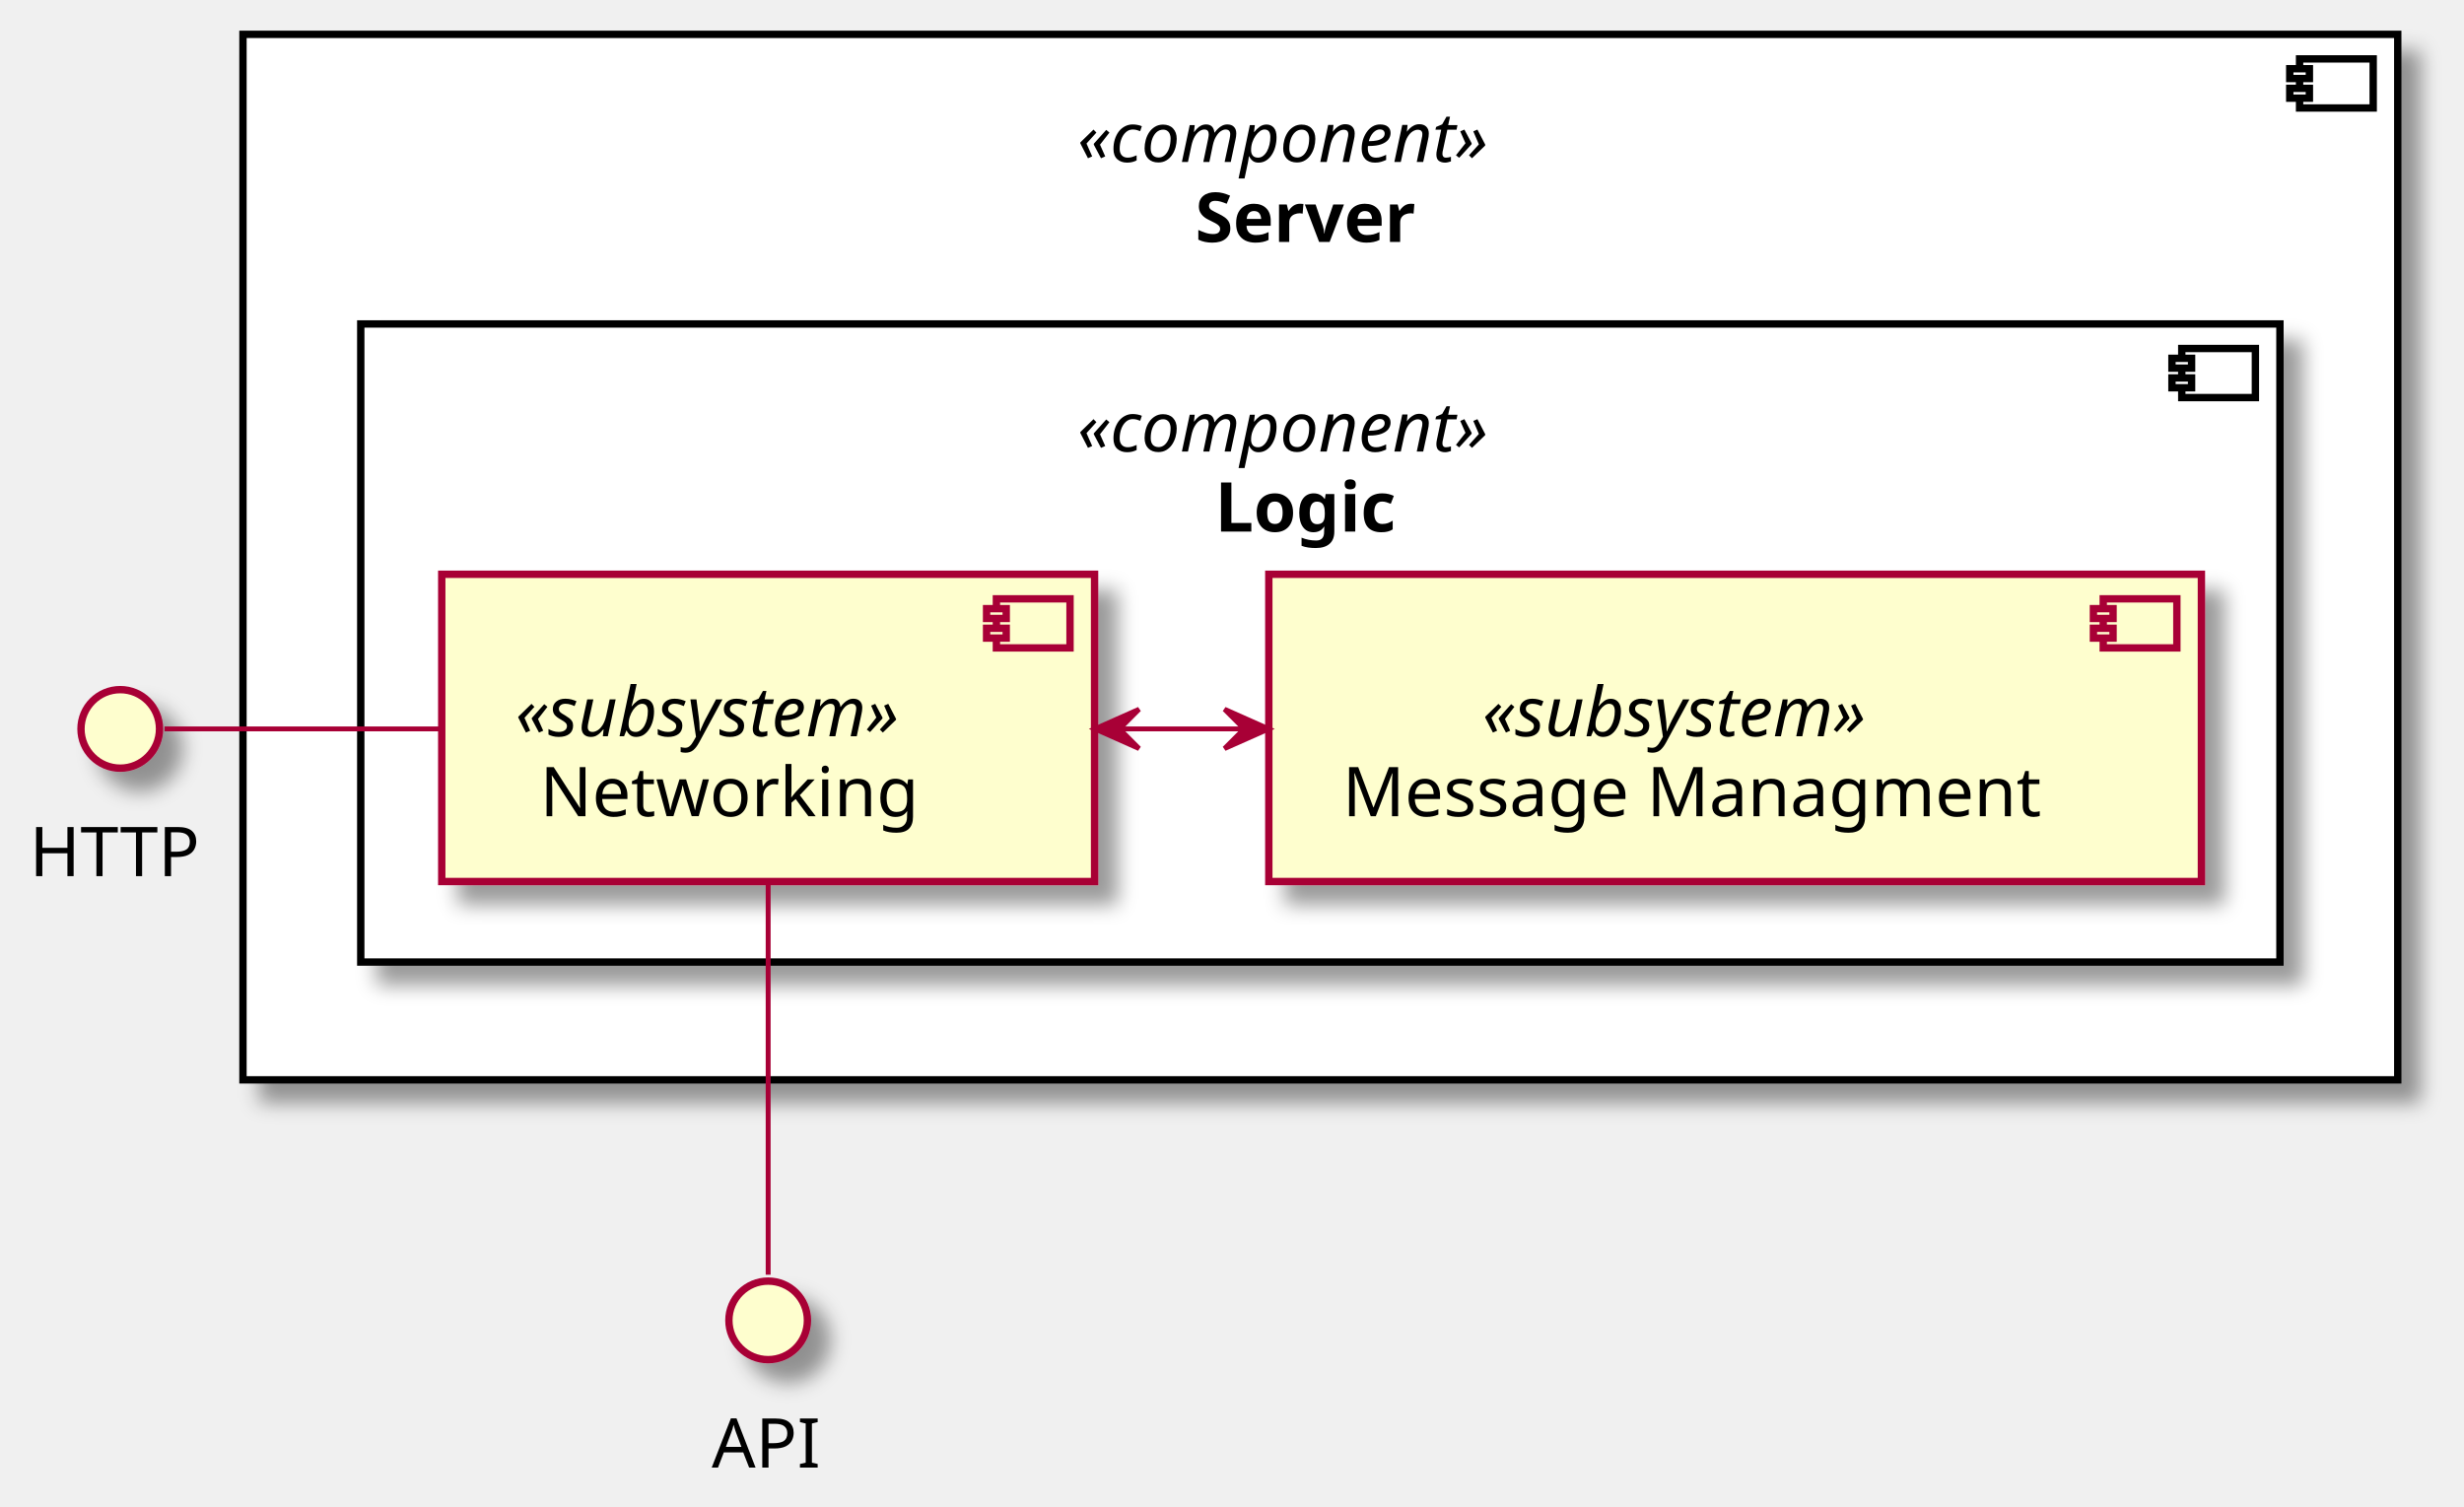
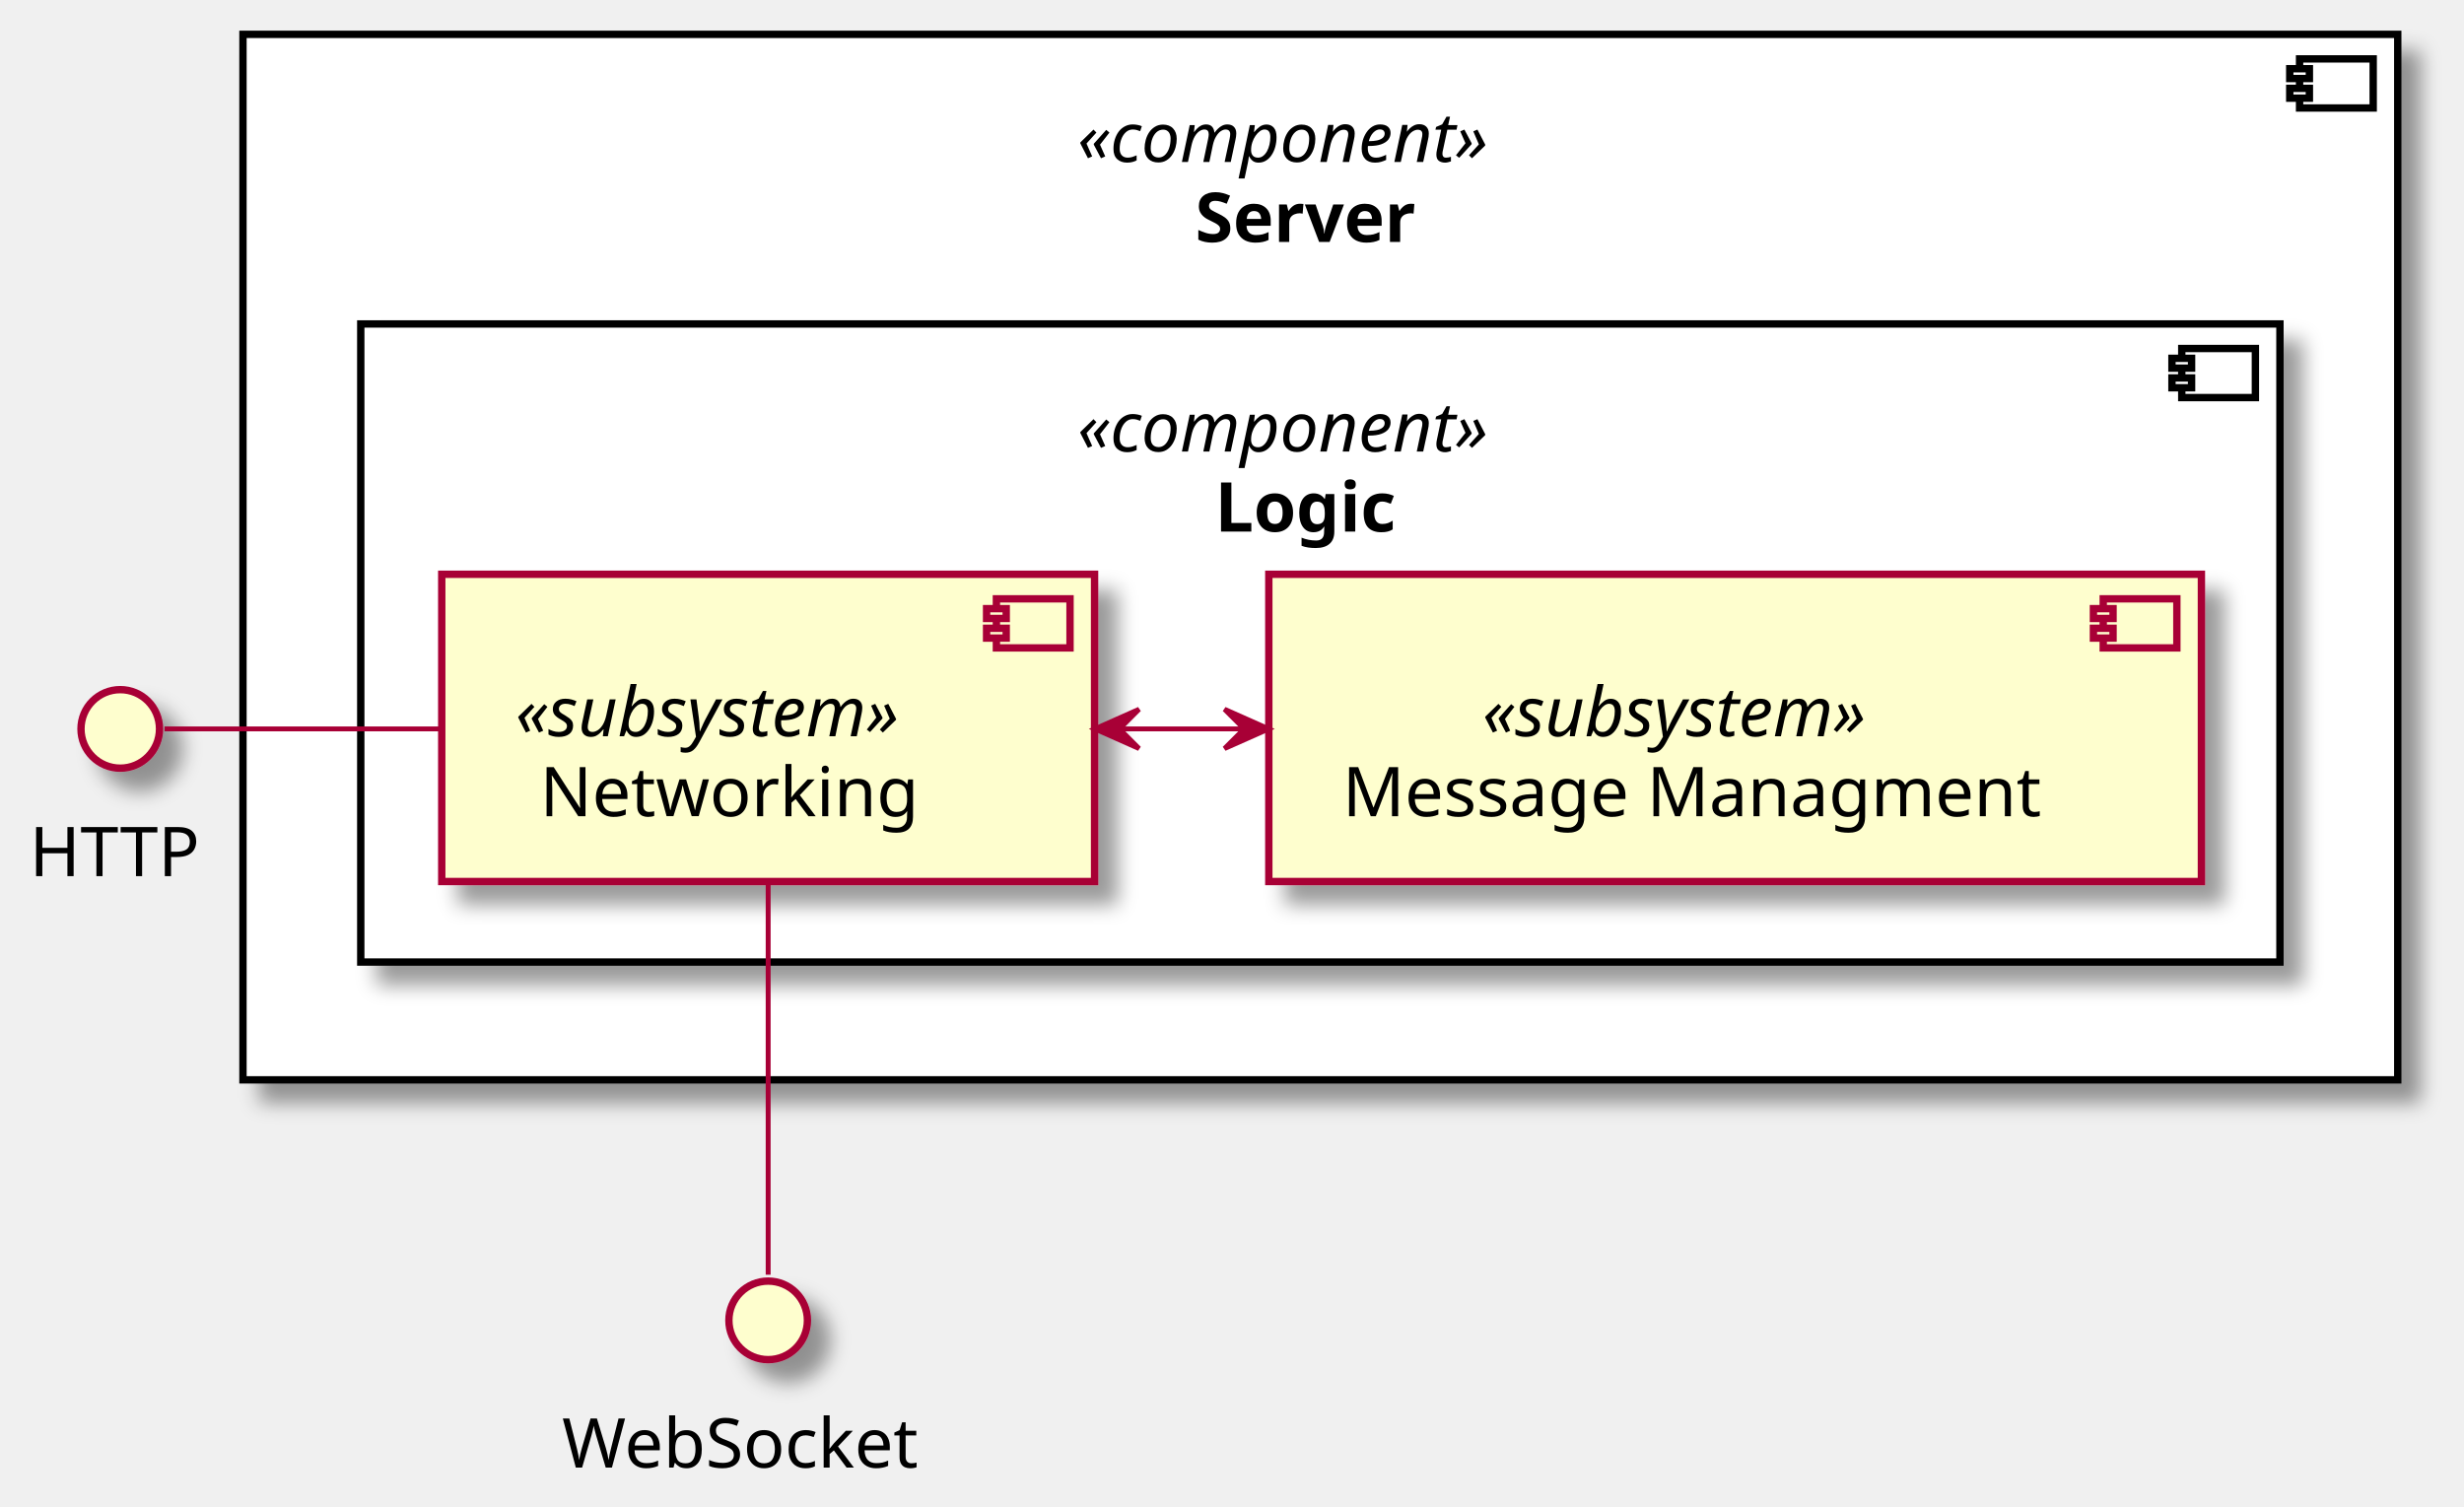
<svg xmlns="http://www.w3.org/2000/svg" contentScriptType="application/ecmascript" contentStyleType="text/css" height="307px" preserveAspectRatio="none" style="width:502px;height:307px;" version="1.1" viewBox="0 0 502 307" width="502px" zoomAndPan="magnify">
  <defs>
-     <filter height="300%" id="f1xas8do4l7qlm" width="300%" x="-1" y="-1">
+     <filter height="300%" id="f6r6j61kf8f5v" width="300%" x="-1" y="-1">
      <feGaussianBlur result="blurOut" stdDeviation="2.0" />
      <feColorMatrix in="blurOut" result="blurOut2" type="matrix" values="0 0 0 0 0 0 0 0 0 0 0 0 0 0 0 0 0 0 .4 0" />
      <feOffset dx="4.0" dy="4.0" in="blurOut2" result="blurOut3" />
      <feBlend in="SourceGraphic" in2="blurOut3" mode="normal" />
    </filter>
  </defs>
  <g>
-     <rect fill="#FFFFFF" filter="url(#f1xas8do4l7qlm)" height="213" style="stroke: #000000; stroke-width: 1.5;" width="439" x="49.5" y="7" />
+     <rect fill="#FFFFFF" filter="url(#f6r6j61kf8f5v)" height="213" style="stroke: #000000; stroke-width: 1.5;" width="439" x="49.5" y="7" />
    <rect fill="#FFFFFF" height="10" style="stroke: #000000; stroke-width: 1.5;" width="15" x="468.5" y="12" />
    <rect fill="#FFFFFF" height="2" style="stroke: #000000; stroke-width: 1.5;" width="4" x="466.5" y="14" />
    <rect fill="#FFFFFF" height="2" style="stroke: #000000; stroke-width: 1.5;" width="4" x="466.5" y="18" />
    <text fill="#000000" font-family="sans-serif" font-size="14" font-style="italic" lengthAdjust="spacingAndGlyphs" textLength="99" x="219.5" y="32.995">«component»</text>
    <text fill="#000000" font-family="sans-serif" font-size="14" font-weight="bold" lengthAdjust="spacingAndGlyphs" textLength="51" x="243.5" y="49.292">Server</text>
-     <rect fill="#FFFFFF" filter="url(#f1xas8do4l7qlm)" height="130" style="stroke: #000000; stroke-width: 1.5;" width="391" x="73.5" y="66" />
+     <rect fill="#FFFFFF" filter="url(#f6r6j61kf8f5v)" height="130" style="stroke: #000000; stroke-width: 1.5;" width="391" x="73.5" y="66" />
    <rect fill="#FFFFFF" height="10" style="stroke: #000000; stroke-width: 1.5;" width="15" x="444.5" y="71" />
    <rect fill="#FFFFFF" height="2" style="stroke: #000000; stroke-width: 1.5;" width="4" x="442.5" y="73" />
    <rect fill="#FFFFFF" height="2" style="stroke: #000000; stroke-width: 1.5;" width="4" x="442.5" y="77" />
    <text fill="#000000" font-family="sans-serif" font-size="14" font-style="italic" lengthAdjust="spacingAndGlyphs" textLength="99" x="219.5" y="91.995">«component»</text>
    <text fill="#000000" font-family="sans-serif" font-size="14" font-weight="bold" lengthAdjust="spacingAndGlyphs" textLength="43" x="247.5" y="108.292">Logic</text>
-     <rect fill="#FEFECE" filter="url(#f1xas8do4l7qlm)" height="62.594" style="stroke: #A80036; stroke-width: 1.5;" width="133" x="90" y="117" />
+     <rect fill="#FEFECE" filter="url(#f6r6j61kf8f5v)" height="62.594" style="stroke: #A80036; stroke-width: 1.5;" width="133" x="90" y="117" />
    <rect fill="#FEFECE" height="10" style="stroke: #A80036; stroke-width: 1.5;" width="15" x="203" y="122" />
    <rect fill="#FEFECE" height="2" style="stroke: #A80036; stroke-width: 1.5;" width="4" x="201" y="124" />
    <rect fill="#FEFECE" height="2" style="stroke: #A80036; stroke-width: 1.5;" width="4" x="201" y="128" />
    <text fill="#000000" font-family="sans-serif" font-size="14" font-style="italic" lengthAdjust="spacingAndGlyphs" textLength="93" x="105" y="149.995">«subsystem»</text>
    <text fill="#000000" font-family="sans-serif" font-size="14" lengthAdjust="spacingAndGlyphs" textLength="83" x="110" y="166.292">Networking</text>
-     <rect fill="#FEFECE" filter="url(#f1xas8do4l7qlm)" height="62.594" style="stroke: #A80036; stroke-width: 1.5;" width="190" x="258.5" y="117" />
+     <rect fill="#FEFECE" filter="url(#f6r6j61kf8f5v)" height="62.594" style="stroke: #A80036; stroke-width: 1.5;" width="190" x="258.5" y="117" />
    <rect fill="#FEFECE" height="10" style="stroke: #A80036; stroke-width: 1.5;" width="15" x="428.5" y="122" />
    <rect fill="#FEFECE" height="2" style="stroke: #A80036; stroke-width: 1.5;" width="4" x="426.5" y="124" />
    <rect fill="#FEFECE" height="2" style="stroke: #A80036; stroke-width: 1.5;" width="4" x="426.5" y="128" />
    <text fill="#000000" font-family="sans-serif" font-size="14" font-style="italic" lengthAdjust="spacingAndGlyphs" textLength="93" x="302" y="149.995">«subsystem»</text>
    <text fill="#000000" font-family="sans-serif" font-size="14" lengthAdjust="spacingAndGlyphs" textLength="150" x="273.5" y="166.292">Message Managment</text>
-     <ellipse cx="24.5" cy="148.5" fill="#FEFECE" filter="url(#f1xas8do4l7qlm)" rx="8" ry="8" style="stroke: #A80036; stroke-width: 1.5;" />
+     <ellipse cx="24.5" cy="148.5" fill="#FEFECE" filter="url(#f6r6j61kf8f5v)" rx="8" ry="8" style="stroke: #A80036; stroke-width: 1.5;" />
    <text fill="#000000" font-family="sans-serif" font-size="14" lengthAdjust="spacingAndGlyphs" textLength="37" x="6" y="178.495">HTTP</text>
-     <ellipse cx="156.5" cy="269" fill="#FEFECE" filter="url(#f1xas8do4l7qlm)" rx="8" ry="8" style="stroke: #A80036; stroke-width: 1.5;" />
-     <text fill="#000000" font-family="sans-serif" font-size="14" lengthAdjust="spacingAndGlyphs" textLength="23" x="145" y="298.995">API</text>
+     <ellipse cx="156.5" cy="269" fill="#FEFECE" filter="url(#f6r6j61kf8f5v)" rx="8" ry="8" style="stroke: #A80036; stroke-width: 1.5;" />
+     <text fill="#000000" font-family="sans-serif" font-size="14" lengthAdjust="spacingAndGlyphs" textLength="84" x="114.5" y="298.995">WebSocket</text>
    <path d="M33.523,148.5 C52.258,148.5 70.993,148.5 89.728,148.5 " fill="none" id="http-network" style="stroke: #A80036; stroke-width: 1.0;" />
    <path d="M228.321,148.5 C236.645,148.5 244.969,148.5 253.293,148.5 " fill="none" id="network-message" style="stroke: #A80036; stroke-width: 1.0;" />
    <polygon fill="#A80036" points="258.476,148.5,249.476,144.5,253.476,148.5,249.476,152.5,258.476,148.5" style="stroke: #A80036; stroke-width: 1.0;" />
    <polygon fill="#A80036" points="223.064,148.5,232.064,152.5,228.064,148.5,232.064,144.5,223.064,148.5" style="stroke: #A80036; stroke-width: 1.0;" />
    <path d="M156.5,180.017 C156.5,206.624 156.5,243.432 156.5,259.7 " fill="none" id="network-api" style="stroke: #A80036; stroke-width: 1.0;" />
  </g>
</svg>
